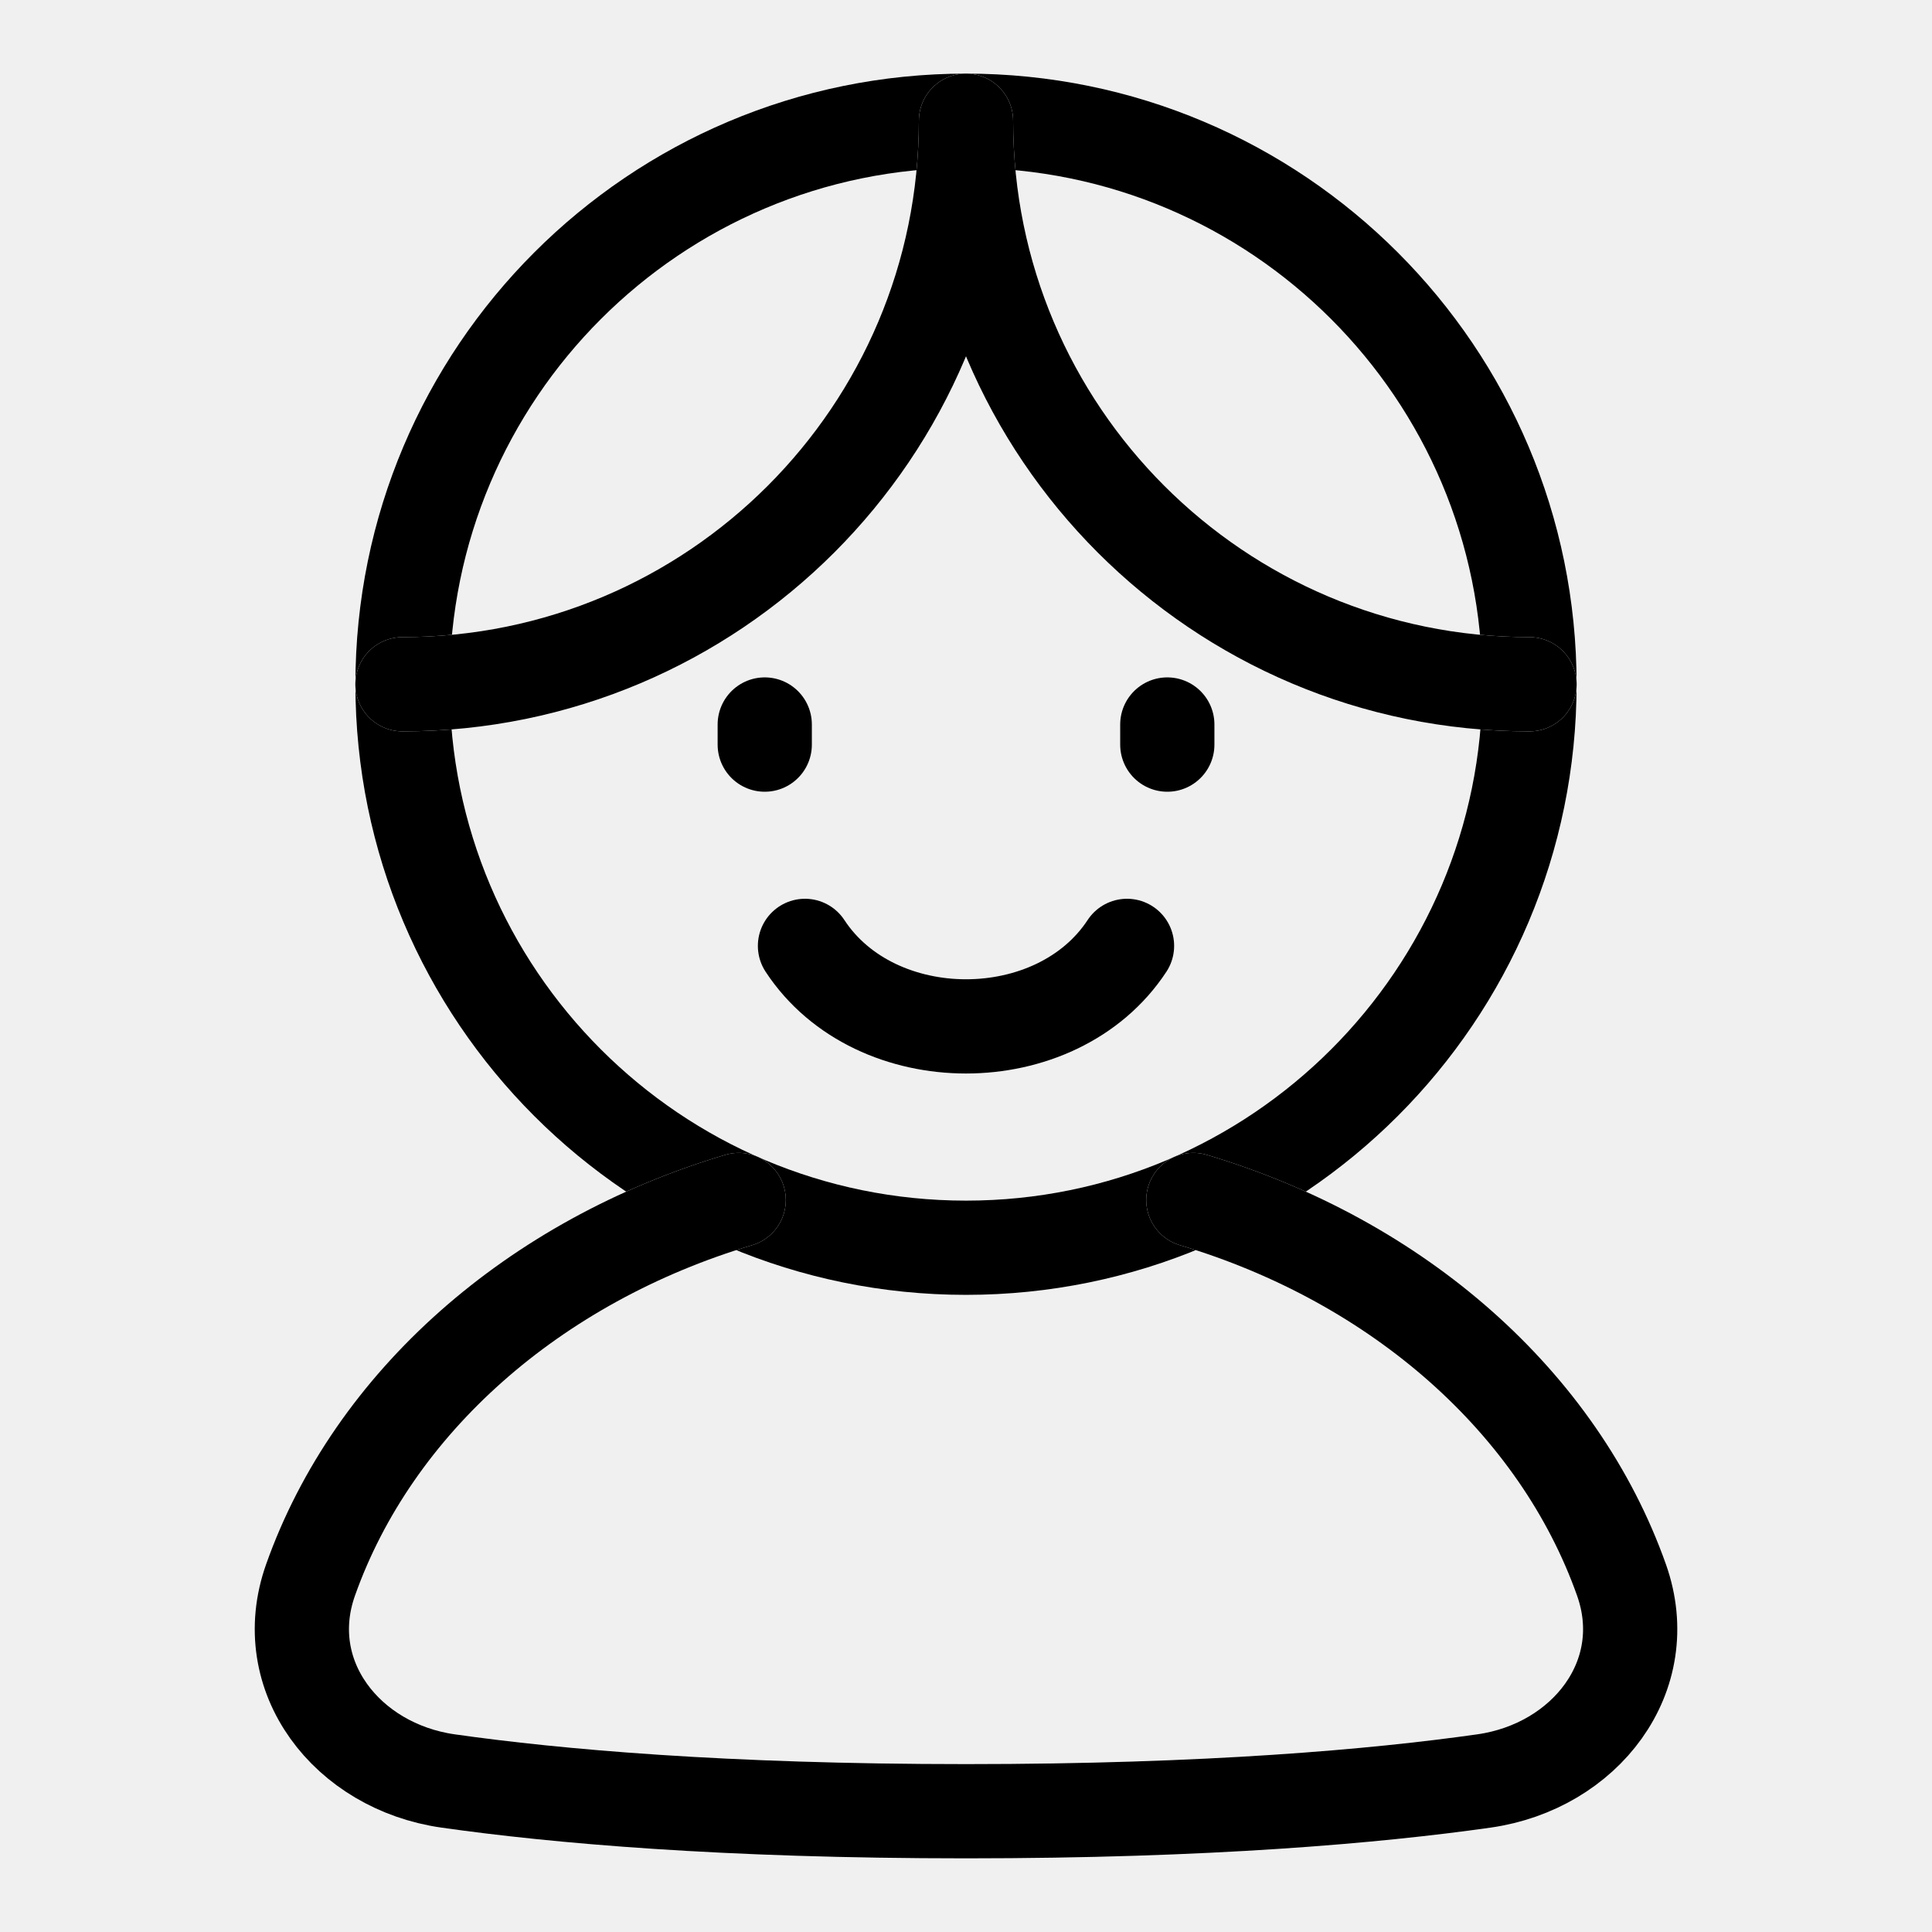
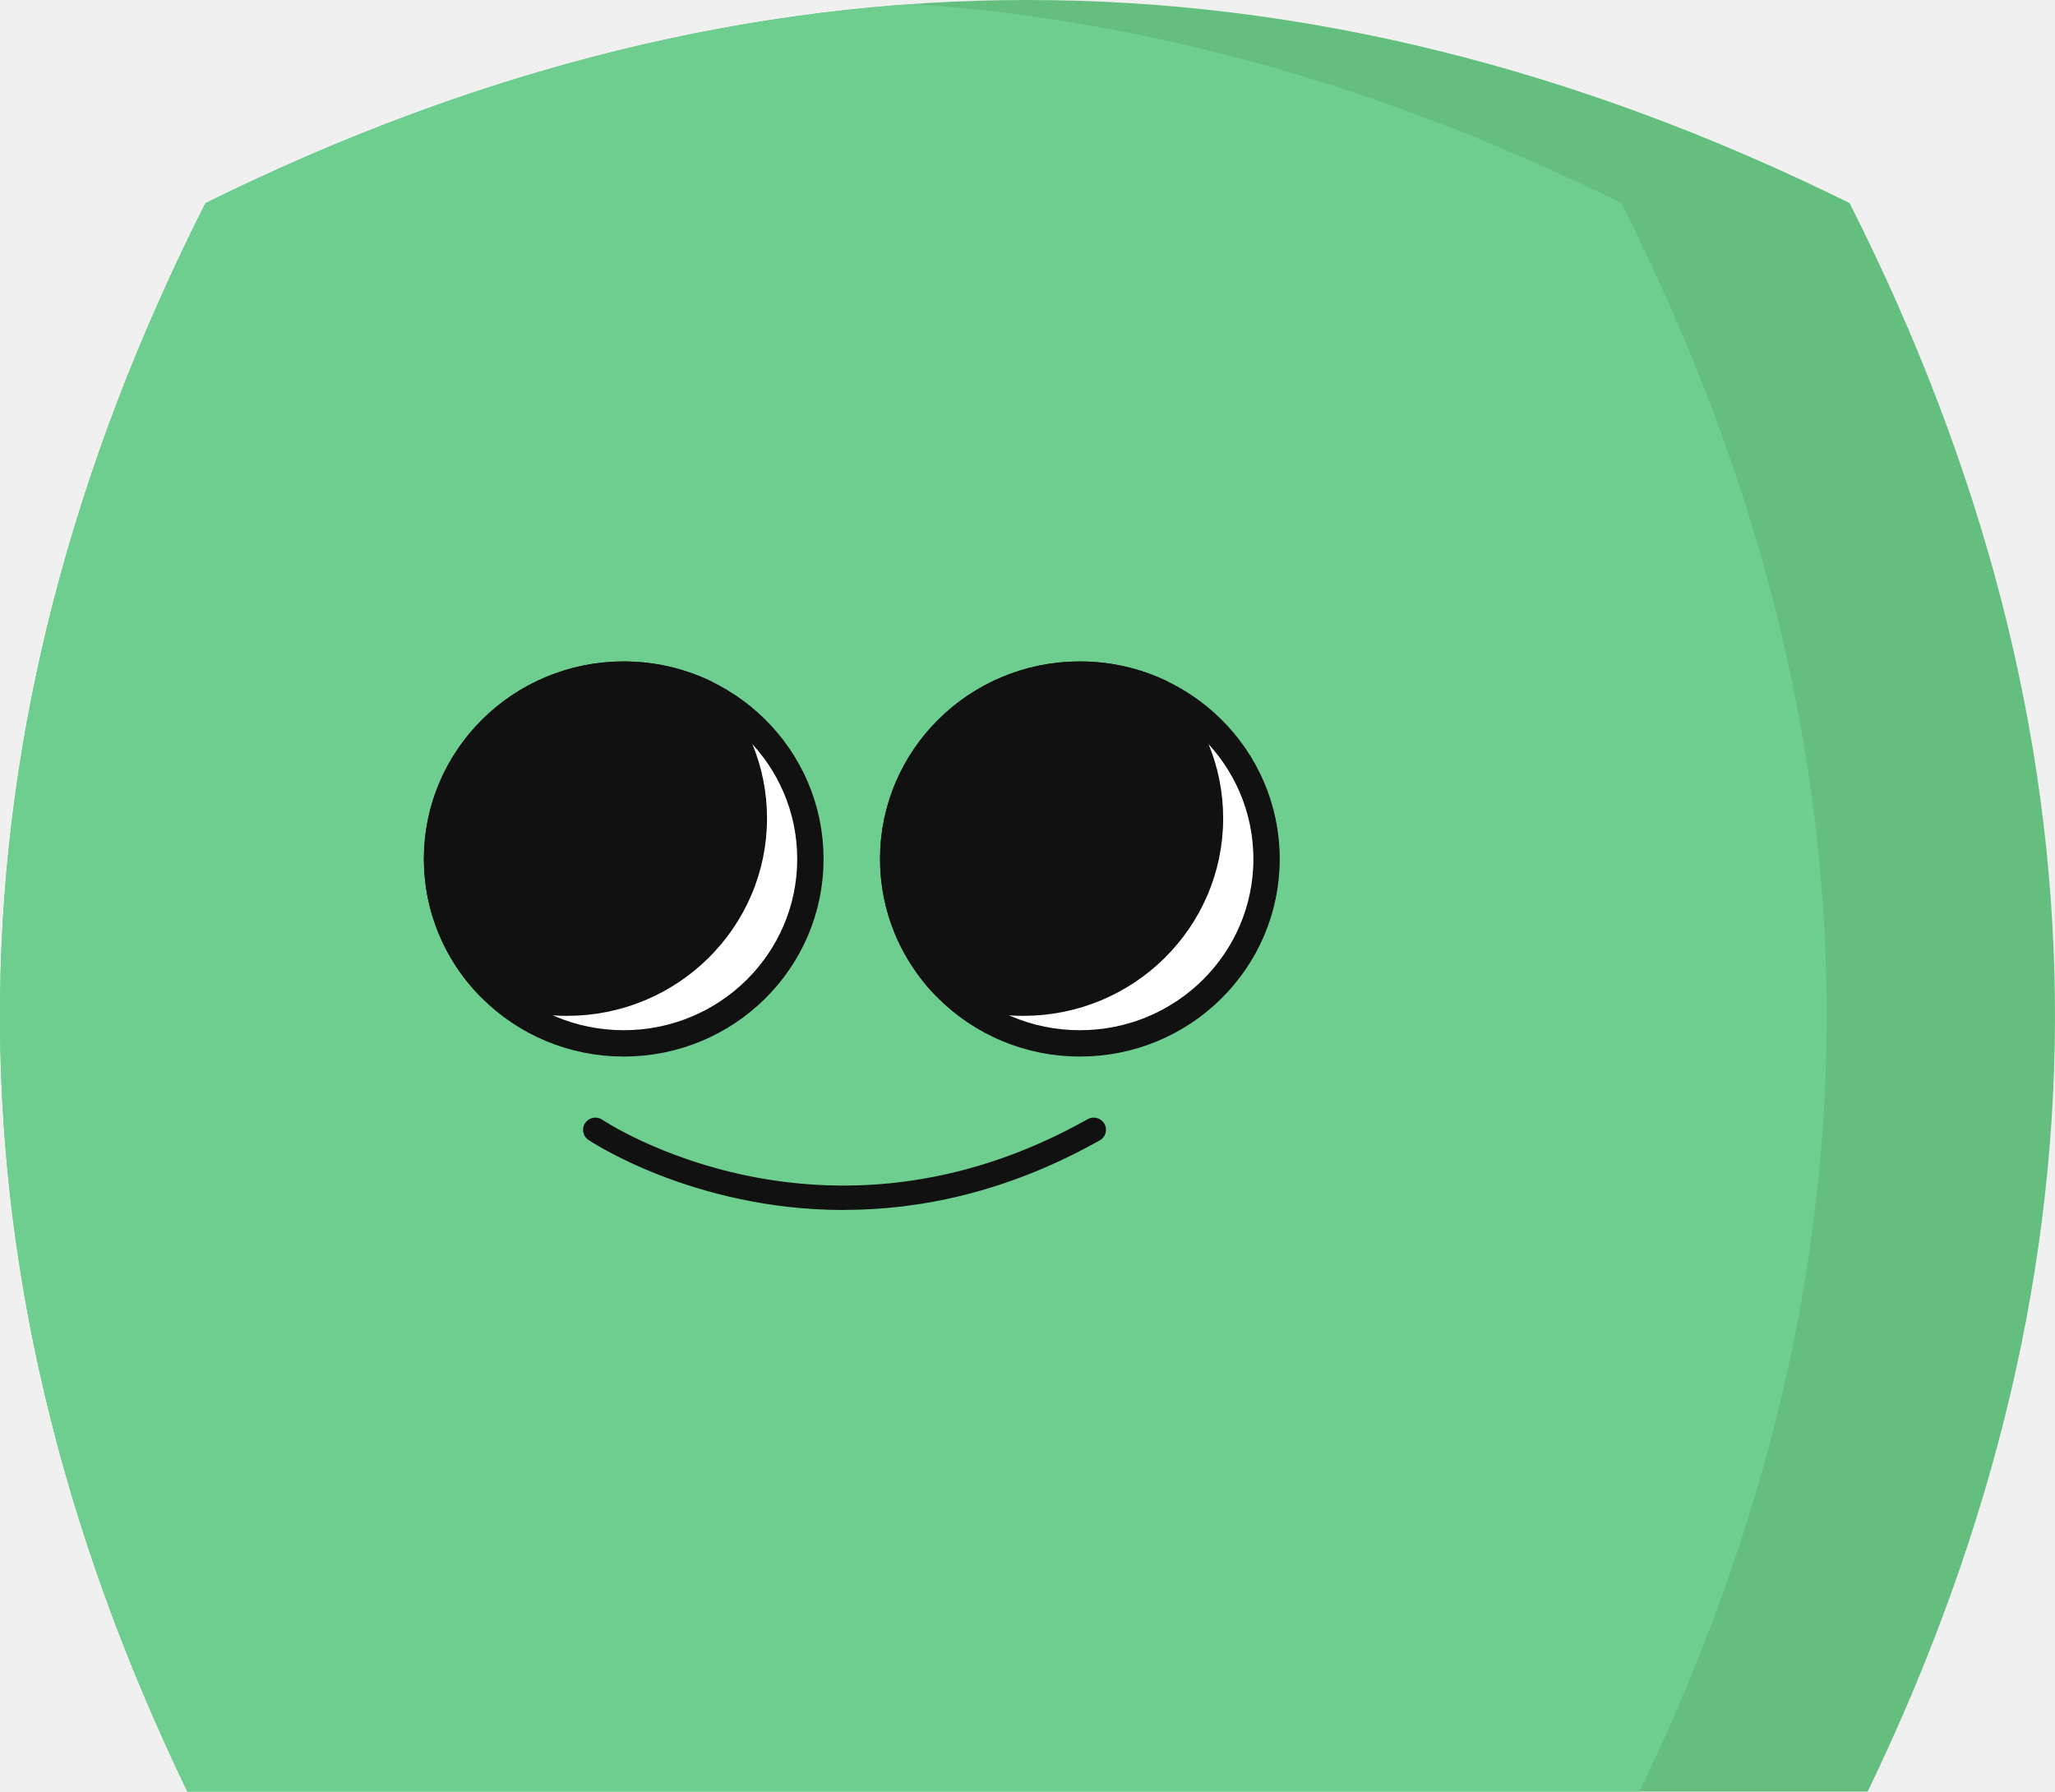
- <svg xmlns="http://www.w3.org/2000/svg" width="41" height="41" viewBox="0 0 41 41" fill="none">
-   <path d="M32.458 14.521C32.458 21.125 27.105 26.479 20.5 26.479C13.896 26.479 8.542 21.125 8.542 14.521C8.542 7.916 13.896 2.562 20.5 2.562C27.105 2.562 32.458 7.916 32.458 14.521Z" stroke="white" stroke-width="2" stroke-linecap="round" stroke-linejoin="round" />
-   <path d="M32.458 14.521C32.458 21.125 27.105 26.479 20.5 26.479C13.896 26.479 8.542 21.125 8.542 14.521C8.542 7.916 13.896 2.562 20.5 2.562C27.105 2.562 32.458 7.916 32.458 14.521Z" stroke="black" stroke-width="2" stroke-linecap="round" stroke-linejoin="round" />
-   <path d="M15.676 25.466C11.325 26.764 7.923 29.768 6.59 33.53C5.867 35.571 7.365 37.49 9.509 37.795C11.813 38.122 15.364 38.437 20.5 38.437C25.637 38.437 29.188 38.122 31.492 37.795C33.636 37.49 35.134 35.571 34.411 33.53C33.078 29.768 29.676 26.764 25.325 25.466" stroke="white" stroke-width="2" stroke-linecap="round" stroke-linejoin="round" />
-   <path d="M15.676 25.466C11.325 26.764 7.923 29.768 6.59 33.53C5.867 35.571 7.365 37.49 9.509 37.795C11.813 38.122 15.364 38.437 20.5 38.437C25.637 38.437 29.188 38.122 31.492 37.795C33.636 37.49 35.134 35.571 34.411 33.53C33.078 29.768 29.676 26.764 25.325 25.466" stroke="black" stroke-width="2" stroke-linecap="round" stroke-linejoin="round" />
-   <path d="M32.458 14.521C25.854 14.521 20.5 9.167 20.5 2.562C20.5 9.167 15.146 14.521 8.542 14.521" stroke="white" stroke-width="2" stroke-linecap="round" stroke-linejoin="round" />
-   <path d="M32.458 14.521C25.854 14.521 20.5 9.167 20.5 2.562C20.5 9.167 15.146 14.521 8.542 14.521" stroke="black" stroke-width="2" stroke-linecap="round" stroke-linejoin="round" />
-   <path d="M23.917 20.073C22.422 22.351 18.578 22.351 17.083 20.073" stroke="white" stroke-width="2" stroke-linecap="round" stroke-linejoin="round" />
-   <path d="M23.917 20.073C22.422 22.351 18.578 22.351 17.083 20.073" stroke="black" stroke-width="2" stroke-linecap="round" stroke-linejoin="round" />
-   <path d="M16.229 15.375V15.802" stroke="white" stroke-width="2" stroke-linecap="round" stroke-linejoin="round" />
-   <path d="M16.229 15.375V15.802" stroke="black" stroke-width="2" stroke-linecap="round" stroke-linejoin="round" />
-   <path d="M24.772 15.375V15.802" stroke="white" stroke-width="2" stroke-linecap="round" stroke-linejoin="round" />
-   <path d="M24.772 15.375V15.802" stroke="black" stroke-width="2" stroke-linecap="round" stroke-linejoin="round" />
+ <svg xmlns="http://www.w3.org/2000/svg" width="78" height="68" viewBox="0 0 78 68" fill="none">
+   <path d="M70.89 68C80.591 47.9 80.366 27.807 70.203 7.708C49.401 -2.57 28.601 -2.57 7.798 7.711C-2.367 27.807 -2.592 47.903 7.112 68H70.893H70.89Z" fill="#64BF7F" />
+   <path d="M62.225 68C71.926 47.903 71.701 27.807 61.538 7.711C52.583 3.285 43.625 0.768 34.67 0.154C25.712 0.768 16.756 3.285 7.798 7.711C-2.367 27.807 -2.592 47.903 7.112 68H62.228H62.225Z" fill="#6ECE8F" />
+   <path d="M30.759 32.604C30.759 36.464 27.593 39.602 23.674 39.602C19.756 39.602 16.589 36.464 16.589 32.604C16.589 28.744 19.756 25.605 23.674 25.605C27.593 25.605 30.759 28.744 30.759 32.604Z" fill="white" stroke="#111111" />
+   <path d="M16.589 32.604C16.589 28.743 19.757 25.605 23.674 25.605C24.755 25.605 25.776 25.845 26.691 26.27C27.882 27.523 28.613 29.206 28.613 31.058C28.613 34.919 25.444 38.057 21.527 38.057C20.447 38.057 19.426 37.817 18.51 37.392C17.319 36.138 16.589 34.456 16.589 32.604Z" fill="#111111" stroke="#111111" />
+   <path d="M48.074 32.604C48.074 36.464 44.907 39.602 40.989 39.602C37.07 39.602 33.903 36.464 33.903 32.604C33.903 28.744 37.07 25.605 40.989 25.605C44.907 25.605 48.074 28.744 48.074 32.604Z" fill="white" stroke="#111111" />
+   <path d="M33.903 32.604C33.903 28.743 37.072 25.605 40.989 25.605C42.069 25.605 43.09 25.845 44.006 26.27C45.197 27.523 45.927 29.206 45.927 31.058C45.927 34.919 42.759 38.057 38.842 38.057C37.762 38.057 36.74 37.817 35.825 37.392C34.634 36.138 33.903 34.456 33.903 32.604Z" fill="#111111" stroke="#111111" />
+   <path d="M32.027 45.926C26.308 45.926 22.392 43.304 22.332 43.264C22.12 43.119 22.067 42.829 22.214 42.619C22.36 42.41 22.654 42.357 22.866 42.502C22.95 42.558 31.275 48.107 41.282 42.48C41.503 42.354 41.79 42.431 41.918 42.653C42.046 42.875 41.968 43.159 41.743 43.282C38.224 45.263 34.898 45.923 32.027 45.923V45.926Z" fill="#111111" />
</svg>
